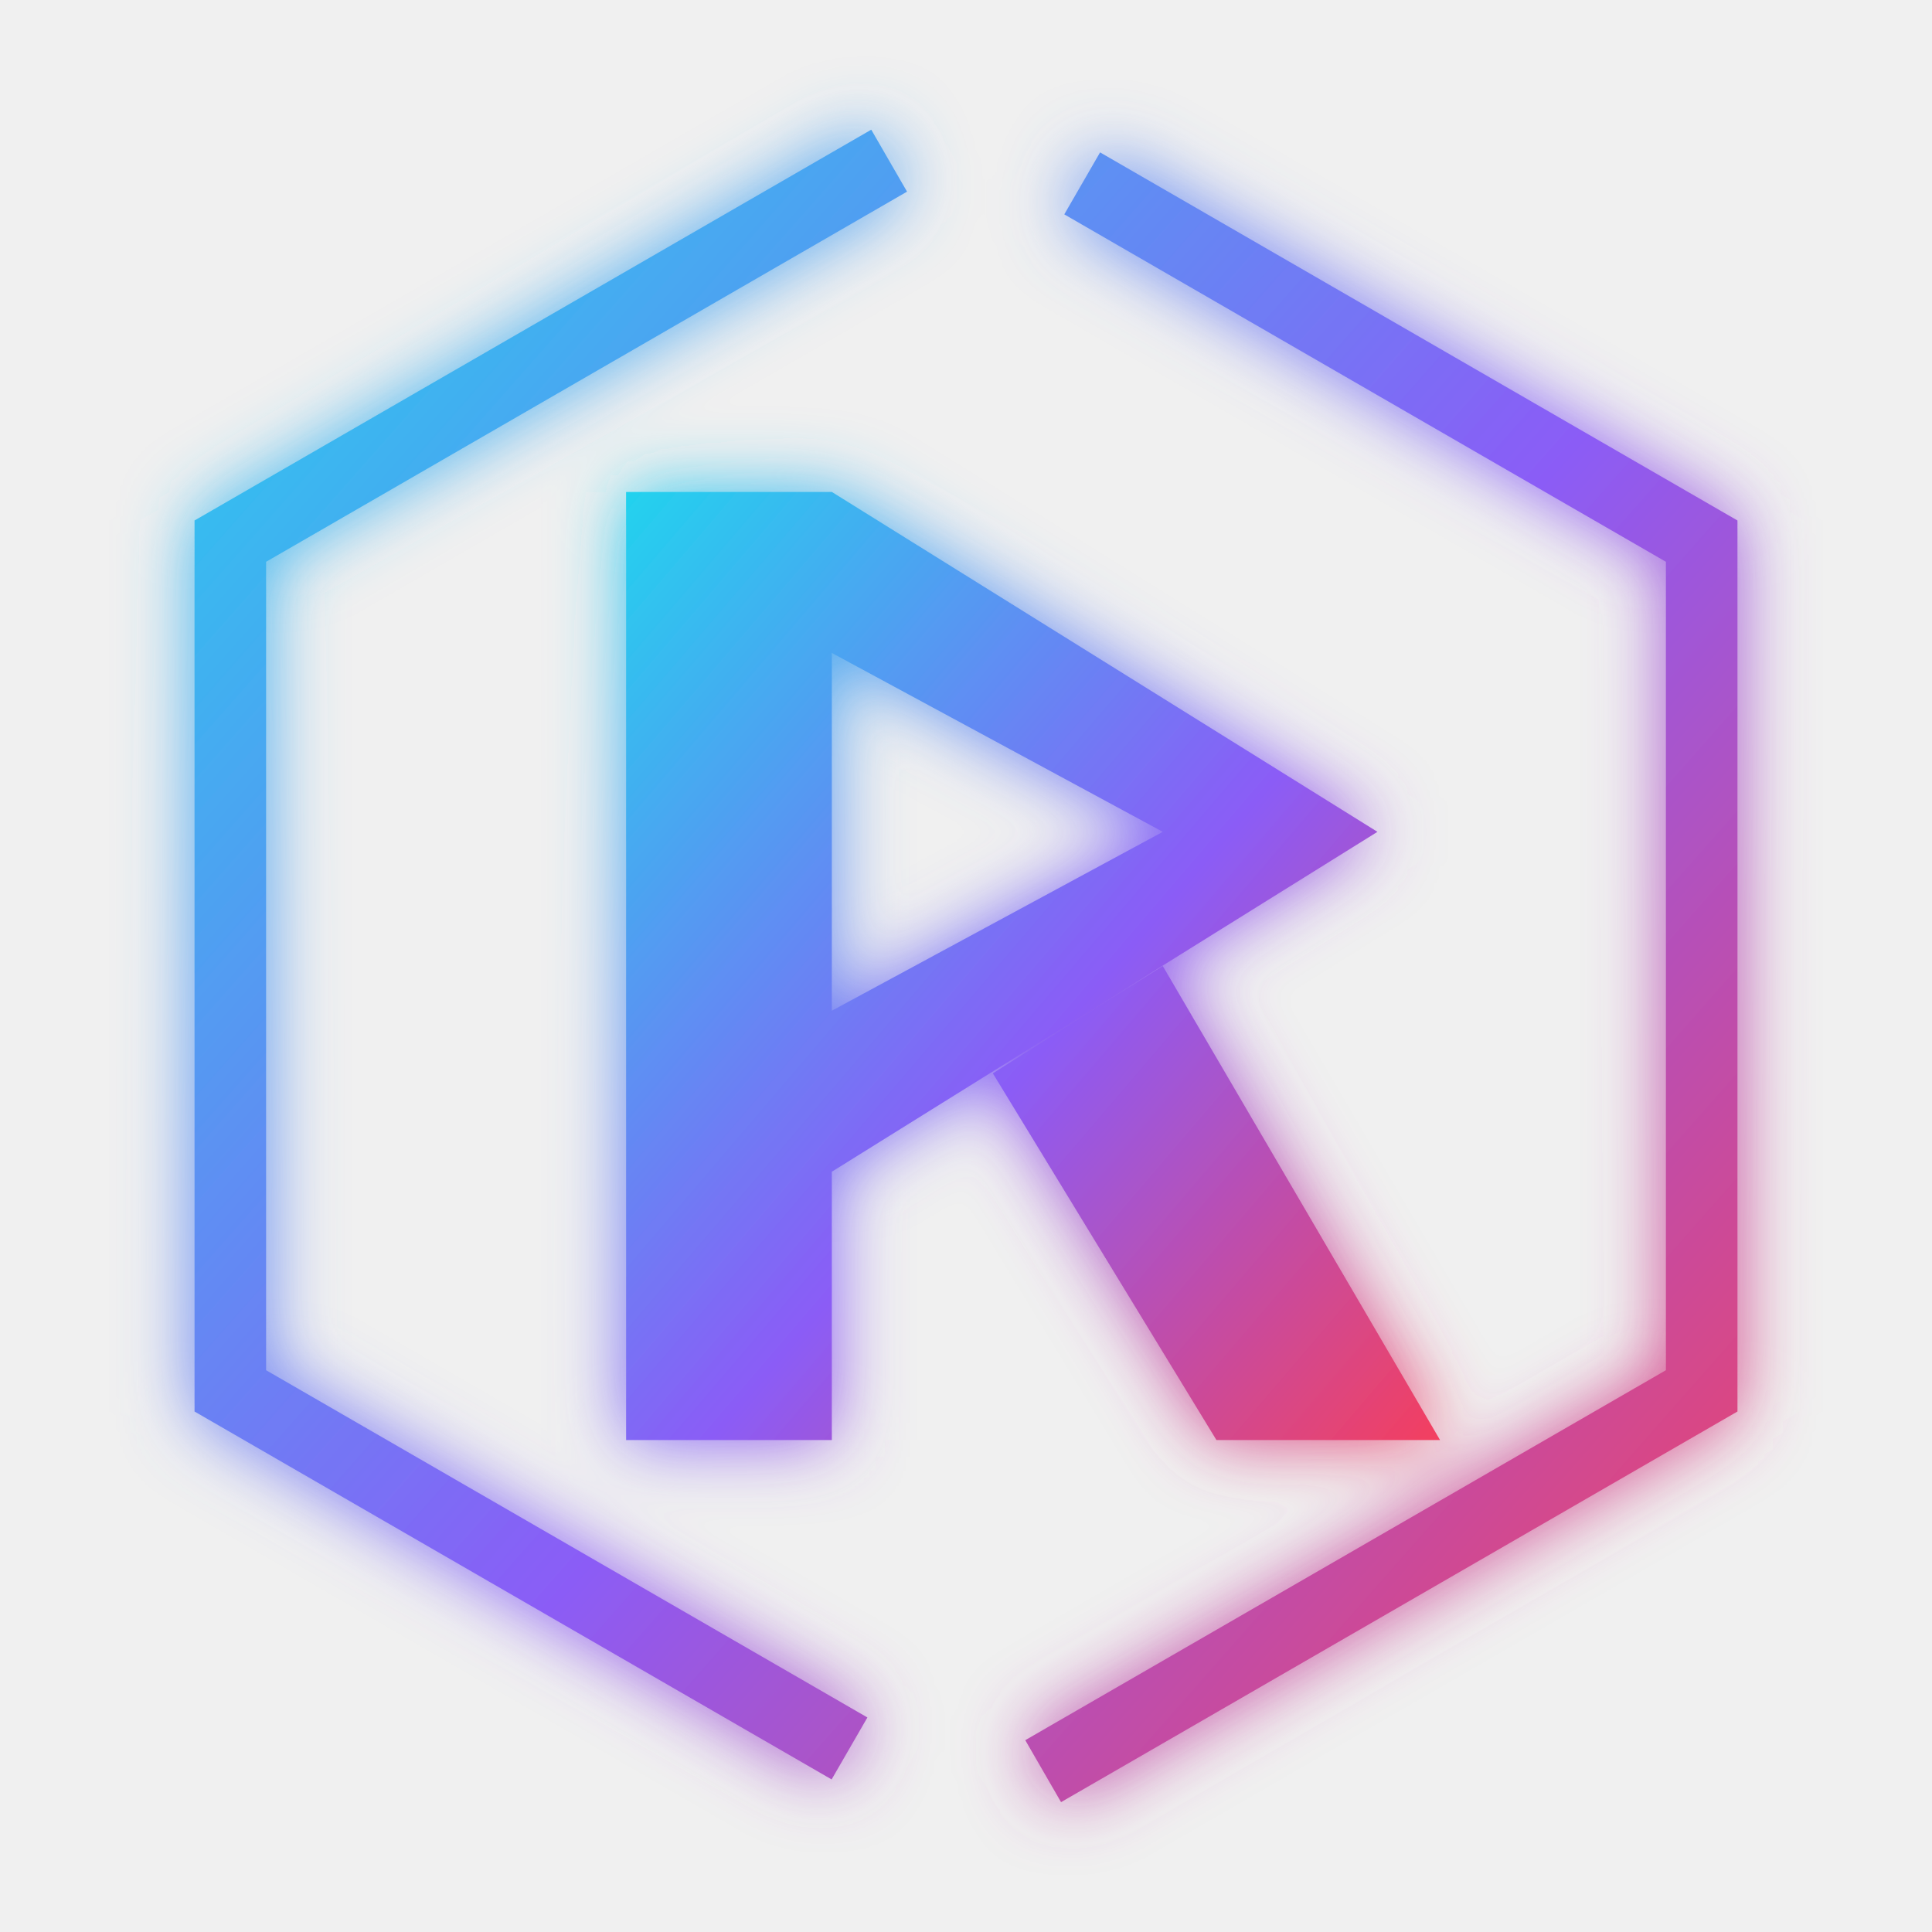
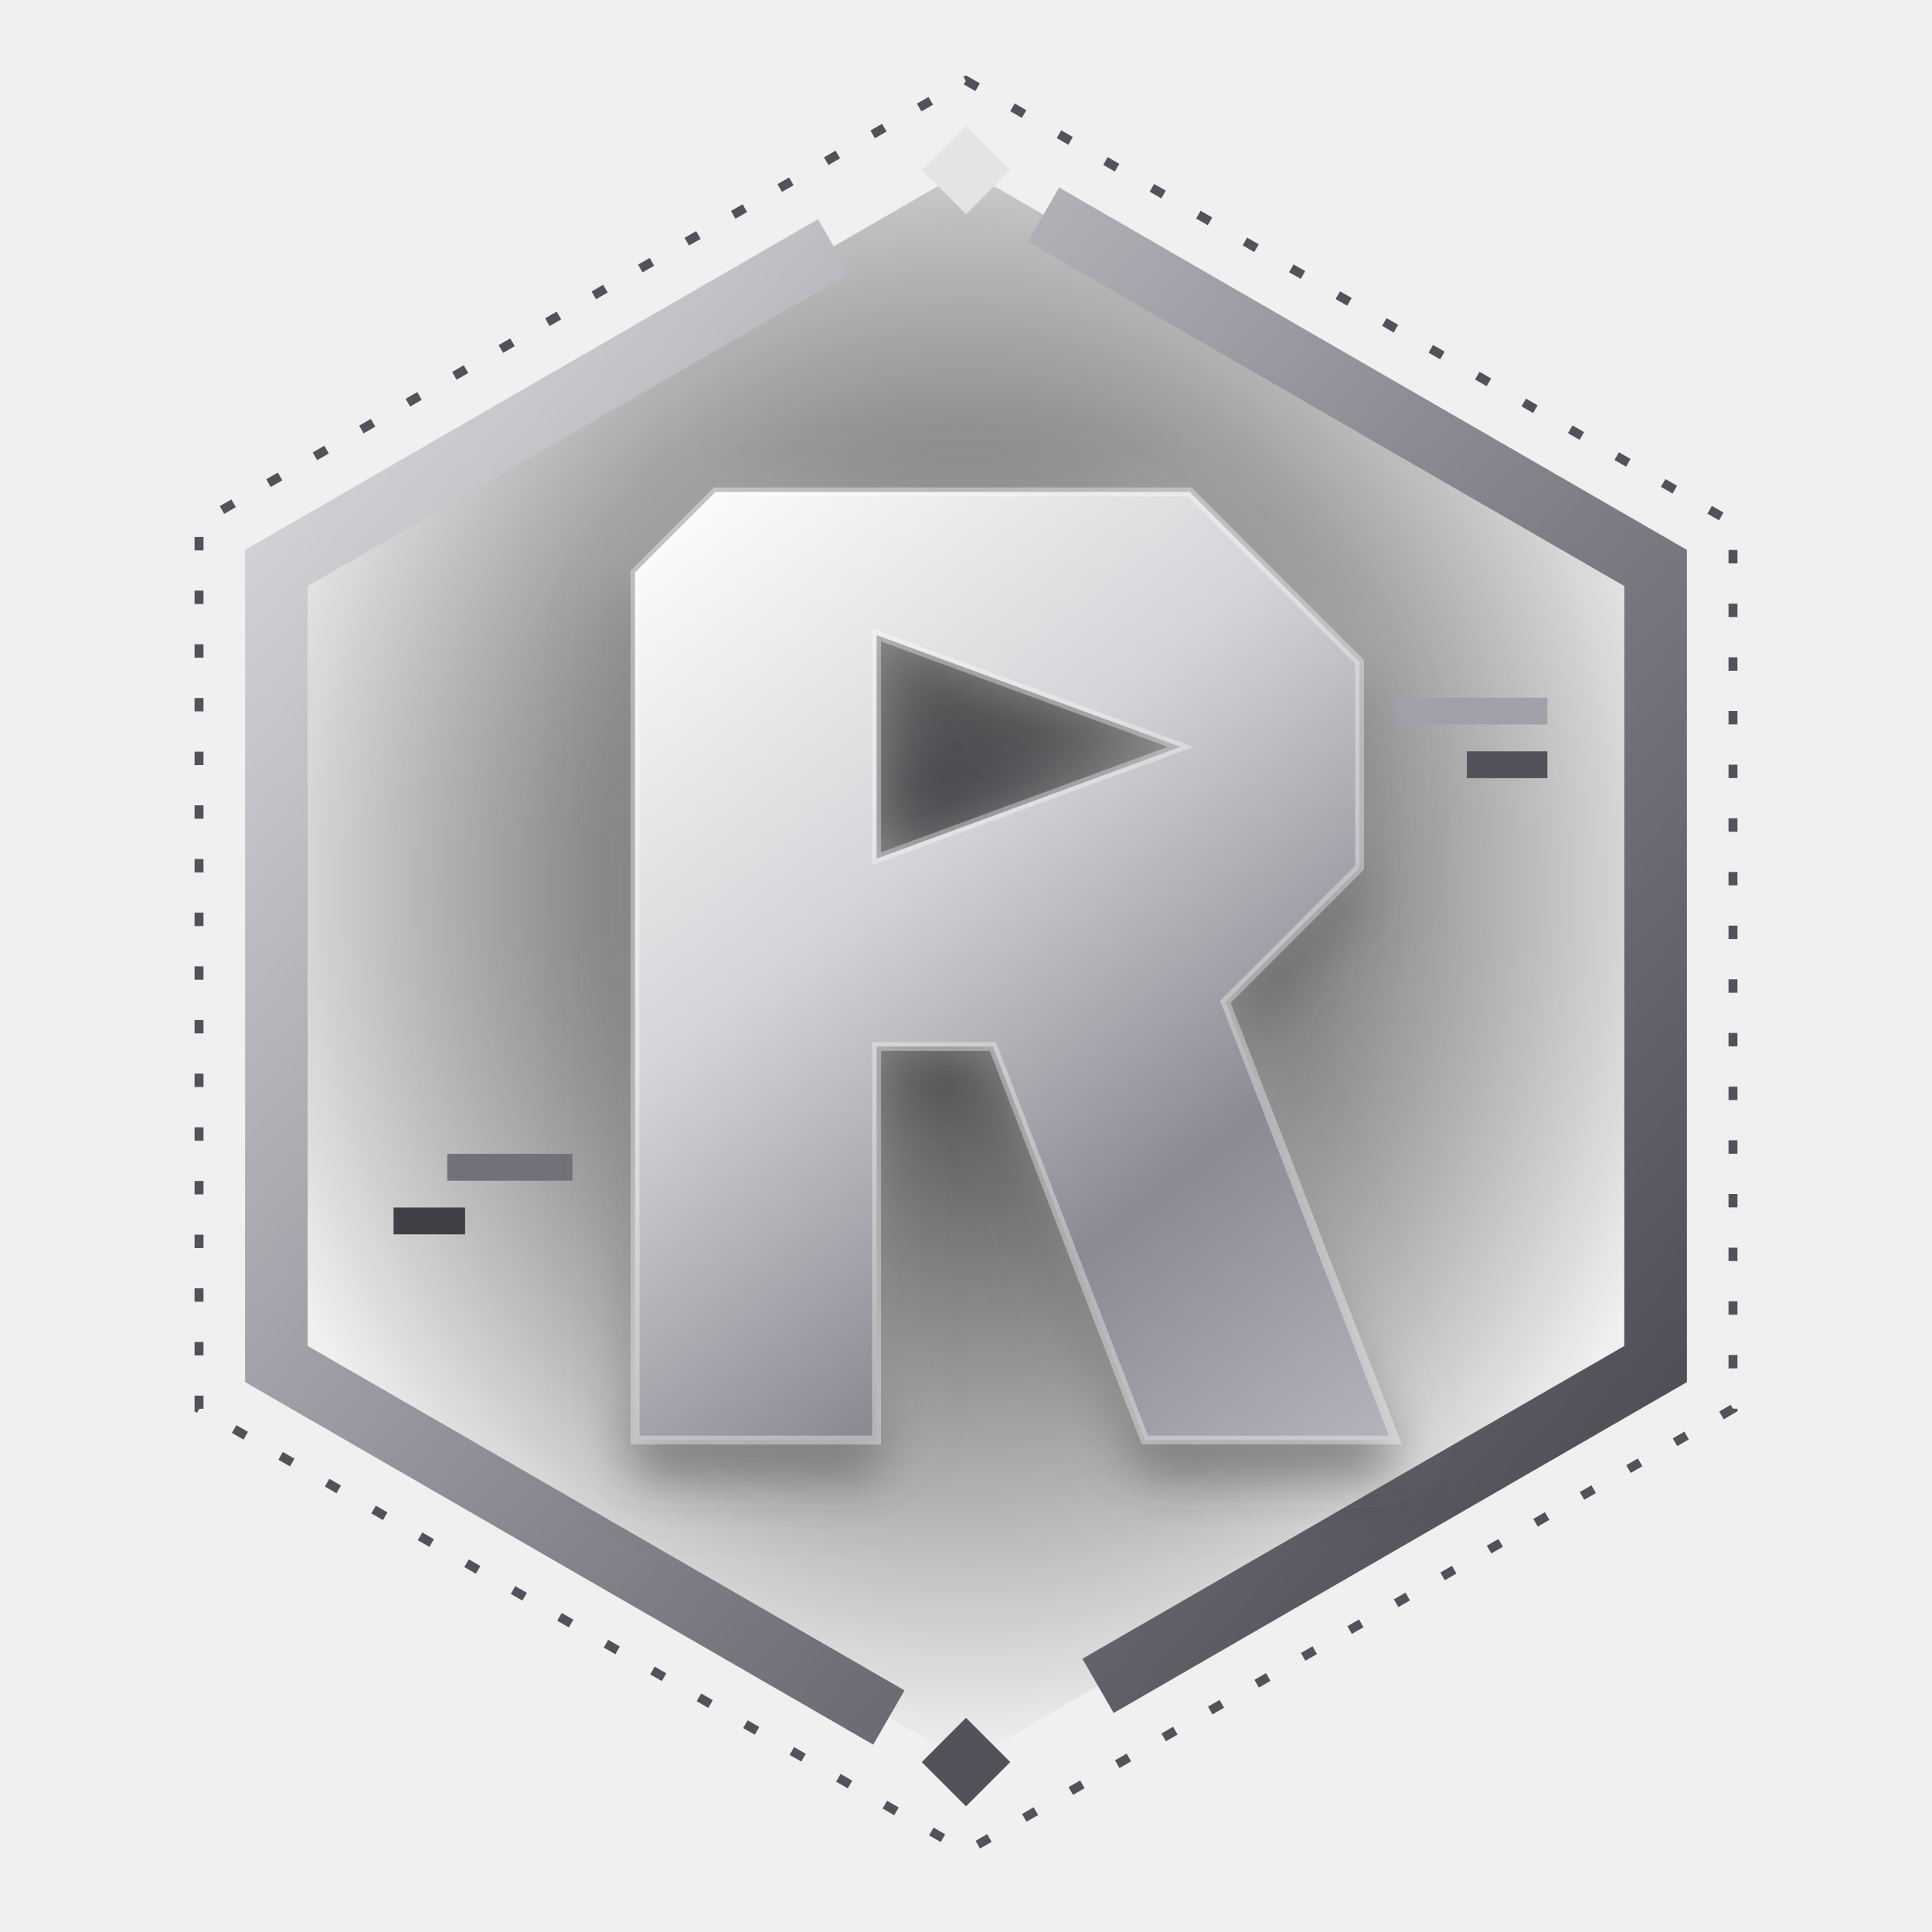
<svg xmlns="http://www.w3.org/2000/svg" viewBox="40 40 432 432" width="432" height="432">
  <defs>
-     <linearGradient id="neon" x1="0" y1="0" x2="1" y2="1">
-       <stop offset="0" stop-color="#22d3ee" />
-       <stop offset="0.55" stop-color="#8b5cf6" />
-       <stop offset="1" stop-color="#f43f5e" />
+     <linearGradient id="tbg" x1="0" y1="0" x2="0" y2="1">
+       <stop offset="0" stop-color="#1f1f23" />
+       <stop offset="0.55" stop-color="#0b0b0d" />
+       <stop offset="1" stop-color="#000000" />
    </linearGradient>
-     <filter id="glow" x="-30%" y="-30%" width="160%" height="160%">
-       <feGaussianBlur stdDeviation="8" result="b" />
+     <radialGradient id="tcore" cx="0.5" cy="0.45" r="0.55">
+       <stop offset="0" stop-color="#2e2e33" stop-opacity="0.95" />
+       <stop offset="1" stop-color="#0b0b0d" stop-opacity="0" />
+     </radialGradient>
+     <linearGradient id="tmetal" x1="182" y1="150" x2="352" y2="362" gradientUnits="userSpaceOnUse">
+       <stop offset="0" stop-color="#ffffff" />
+       <stop offset="0.38" stop-color="#d4d4d8" />
+       <stop offset="0.72" stop-color="#8a8a93" />
+       <stop offset="1" stop-color="#b4b4bb" />
+     </linearGradient>
+     <linearGradient id="tedge" x1="0" y1="0" x2="1" y2="1">
+       <stop offset="0" stop-color="#e4e4e7" />
+       <stop offset="0.5" stop-color="#8a8a93" />
+       <stop offset="1" stop-color="#3f3f46" />
+     </linearGradient>
+     <pattern id="tgrid" width="32" height="32" patternUnits="userSpaceOnUse">
+       <path d="M32 0 H0 V32" fill="none" stroke="#ffffff" stroke-opacity="0.045" stroke-width="1.5" />
+     </pattern>
+     <filter id="tglow" x="-25%" y="-25%" width="150%" height="150%">
+       <feGaussianBlur in="SourceAlpha" stdDeviation="7" result="b" />
+       <feFlood flood-color="#ffffff" flood-opacity="0.28" />
+       <feComposite in2="b" operator="in" result="g" />
      <feMerge>
-         <feMergeNode in="b" />
+         <feMergeNode in="g" />
        <feMergeNode in="SourceGraphic" />
      </feMerge>
    </filter>
+     <filter id="tshadow" x="-20%" y="-20%" width="140%" height="140%">
+       <feDropShadow dx="0" dy="6" stdDeviation="6" flood-color="#000000" flood-opacity="0.8" />
+     </filter>
+     <clipPath id="tclip">
+       <rect width="512" height="512" rx="108" />
+     </clipPath>
  </defs>
-   <g filter="url(#glow)">
-     <path d="M256 66 L420.5 161 L420.5 351 L256 446 L91.5 351 L91.5 161 Z" fill="none" stroke="url(#neon)" stroke-width="16" stroke-dasharray="520 50" stroke-dashoffset="-30" />
-     <path fill-rule="evenodd" d="M180 150 L226 150 L226 362 L180 362 Z M226 150 L348 226 L226 302 Z M226 186 L226 266 L300 226 Z M262 280 L300 256 L362 362 L312 362 Z" fill="url(#neon)" />
+   <path d="M256 78 L410.2 167 L410.2 345 L256 434 L101.8 345 L101.8 167 Z" fill="url(#tcore)" />
+   <path d="M256 58 L427.5 157 L427.5 355 L256 454 L84.5 355 L84.5 157 Z" fill="none" stroke="#52525b" stroke-width="2" stroke-dasharray="3 9" />
+   <path d="M256 78 L410.2 167 L410.2 345 L256 434 L101.8 345 L101.8 167 Z" fill="none" stroke="url(#tedge)" stroke-width="14" stroke-linejoin="miter" stroke-dasharray="480 54" stroke-dashoffset="-20" />
+   <rect x="249" y="71" width="14" height="14" fill="#e4e4e7" transform="rotate(45 256 78)" />
+   <rect x="249" y="427" width="14" height="14" fill="#52525b" transform="rotate(45 256 434)" />
+   <rect x="140" y="298" width="28" height="6" fill="#71717a" />
+   <rect x="128" y="310" width="16" height="6" fill="#3f3f46" />
+   <rect x="352" y="196" width="34" height="6" fill="#a1a1aa" />
+   <rect x="368" y="208" width="18" height="6" fill="#52525b" />
+   <g filter="url(#tshadow)">
+     <g filter="url(#tglow)">
+       <path fill-rule="evenodd" d="M200 150 H306 L344 188 V234 L314 264 L352 362 H296 L262 274 H236 V362 H182 V168 Z M236 182 L304 207 L236 232 Z" fill="url(#tmetal)" />
+     </g>
  </g>
+   <path fill-rule="evenodd" d="M200 150 H306 L344 188 V234 L314 264 L352 362 H296 L262 274 H236 V362 H182 V168 Z M236 182 L304 207 L236 232 Z" fill="none" stroke="#ffffff" stroke-opacity="0.35" stroke-width="2" />
</svg>
